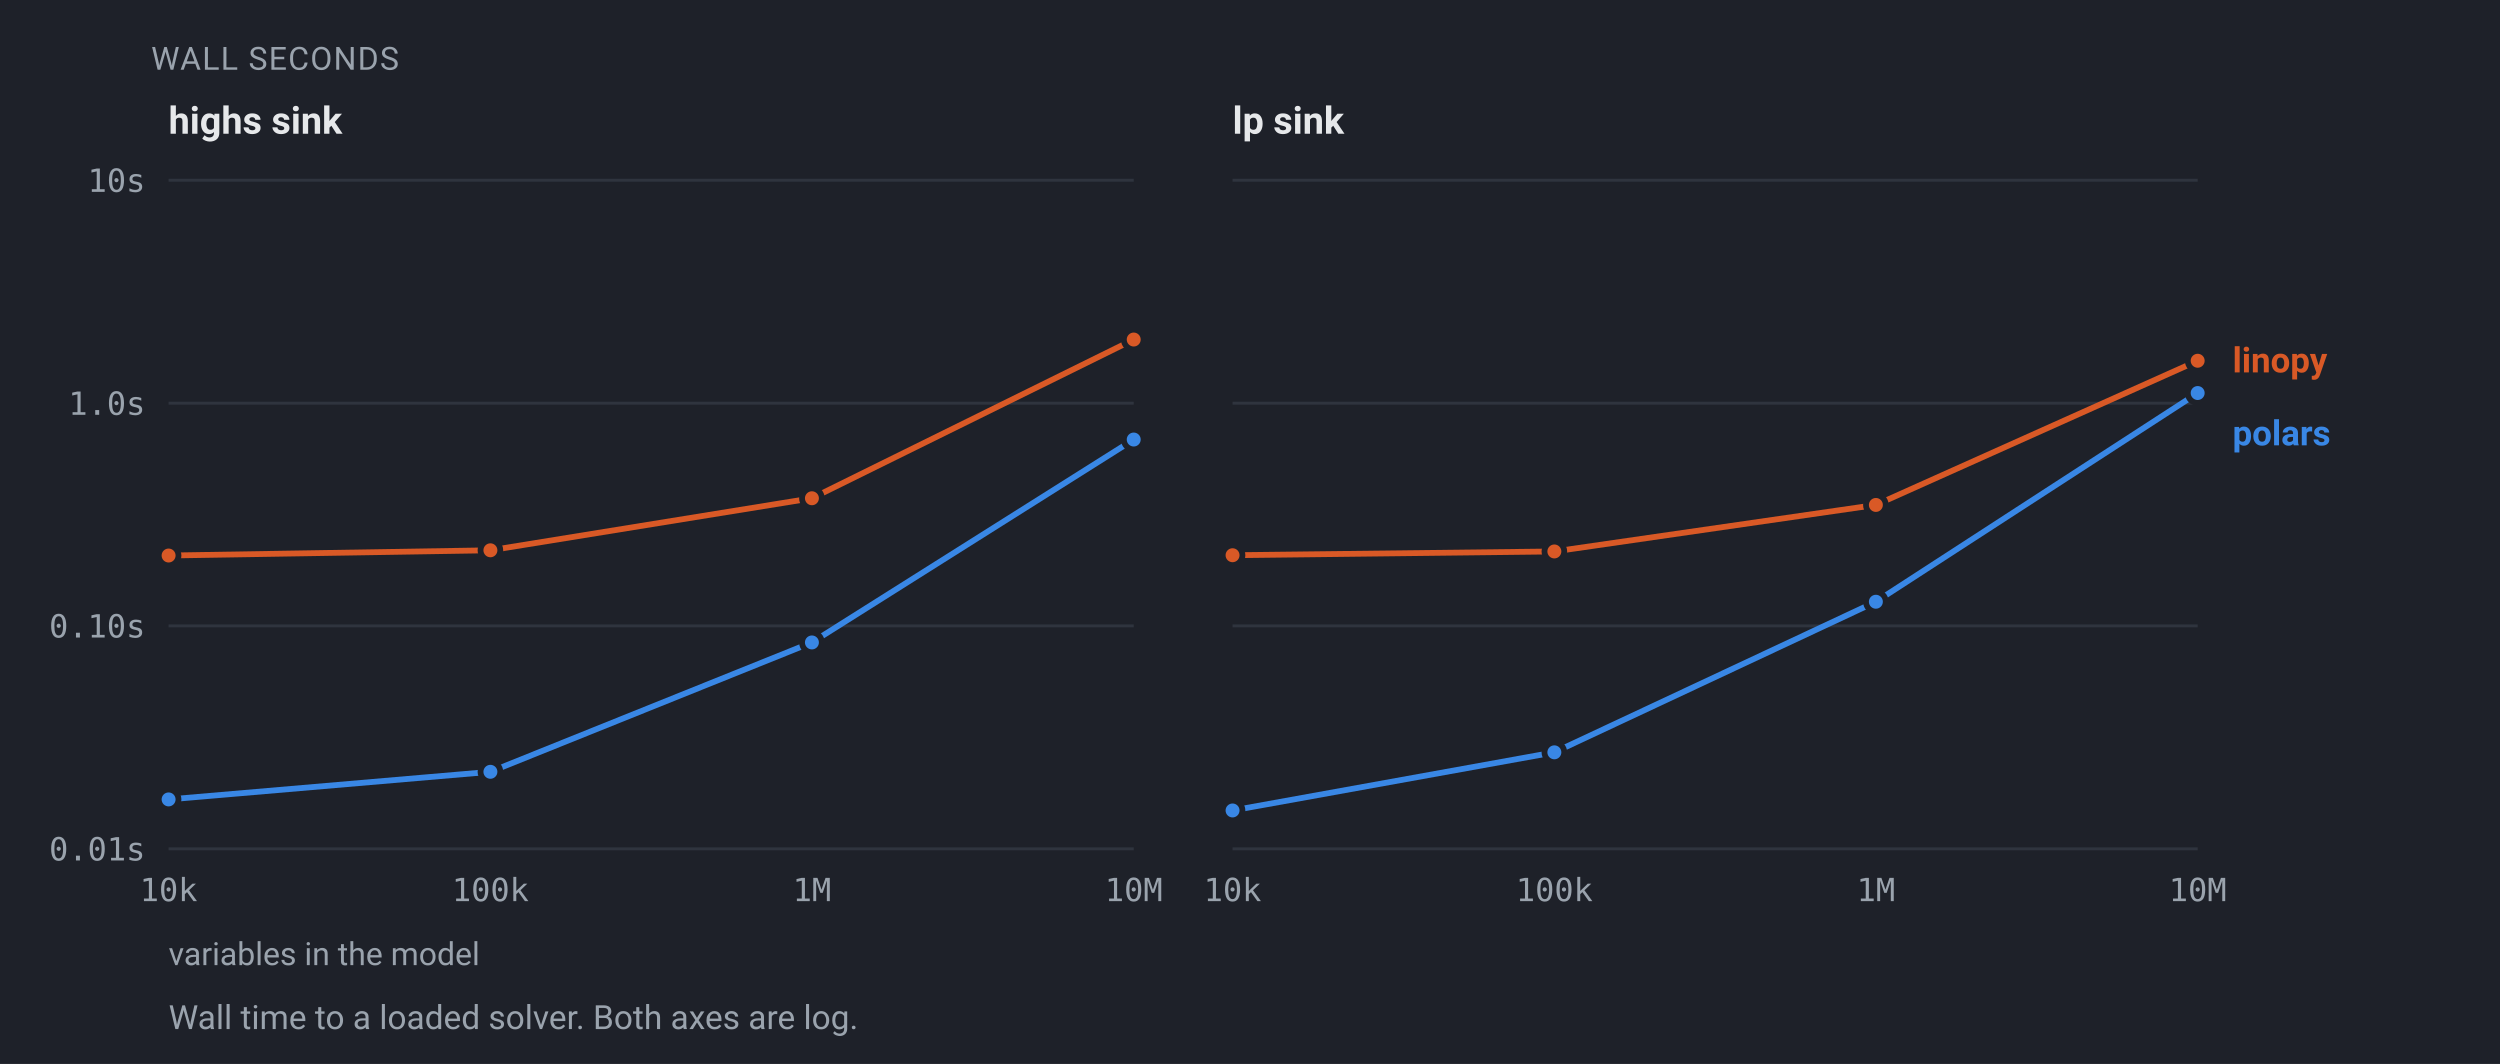
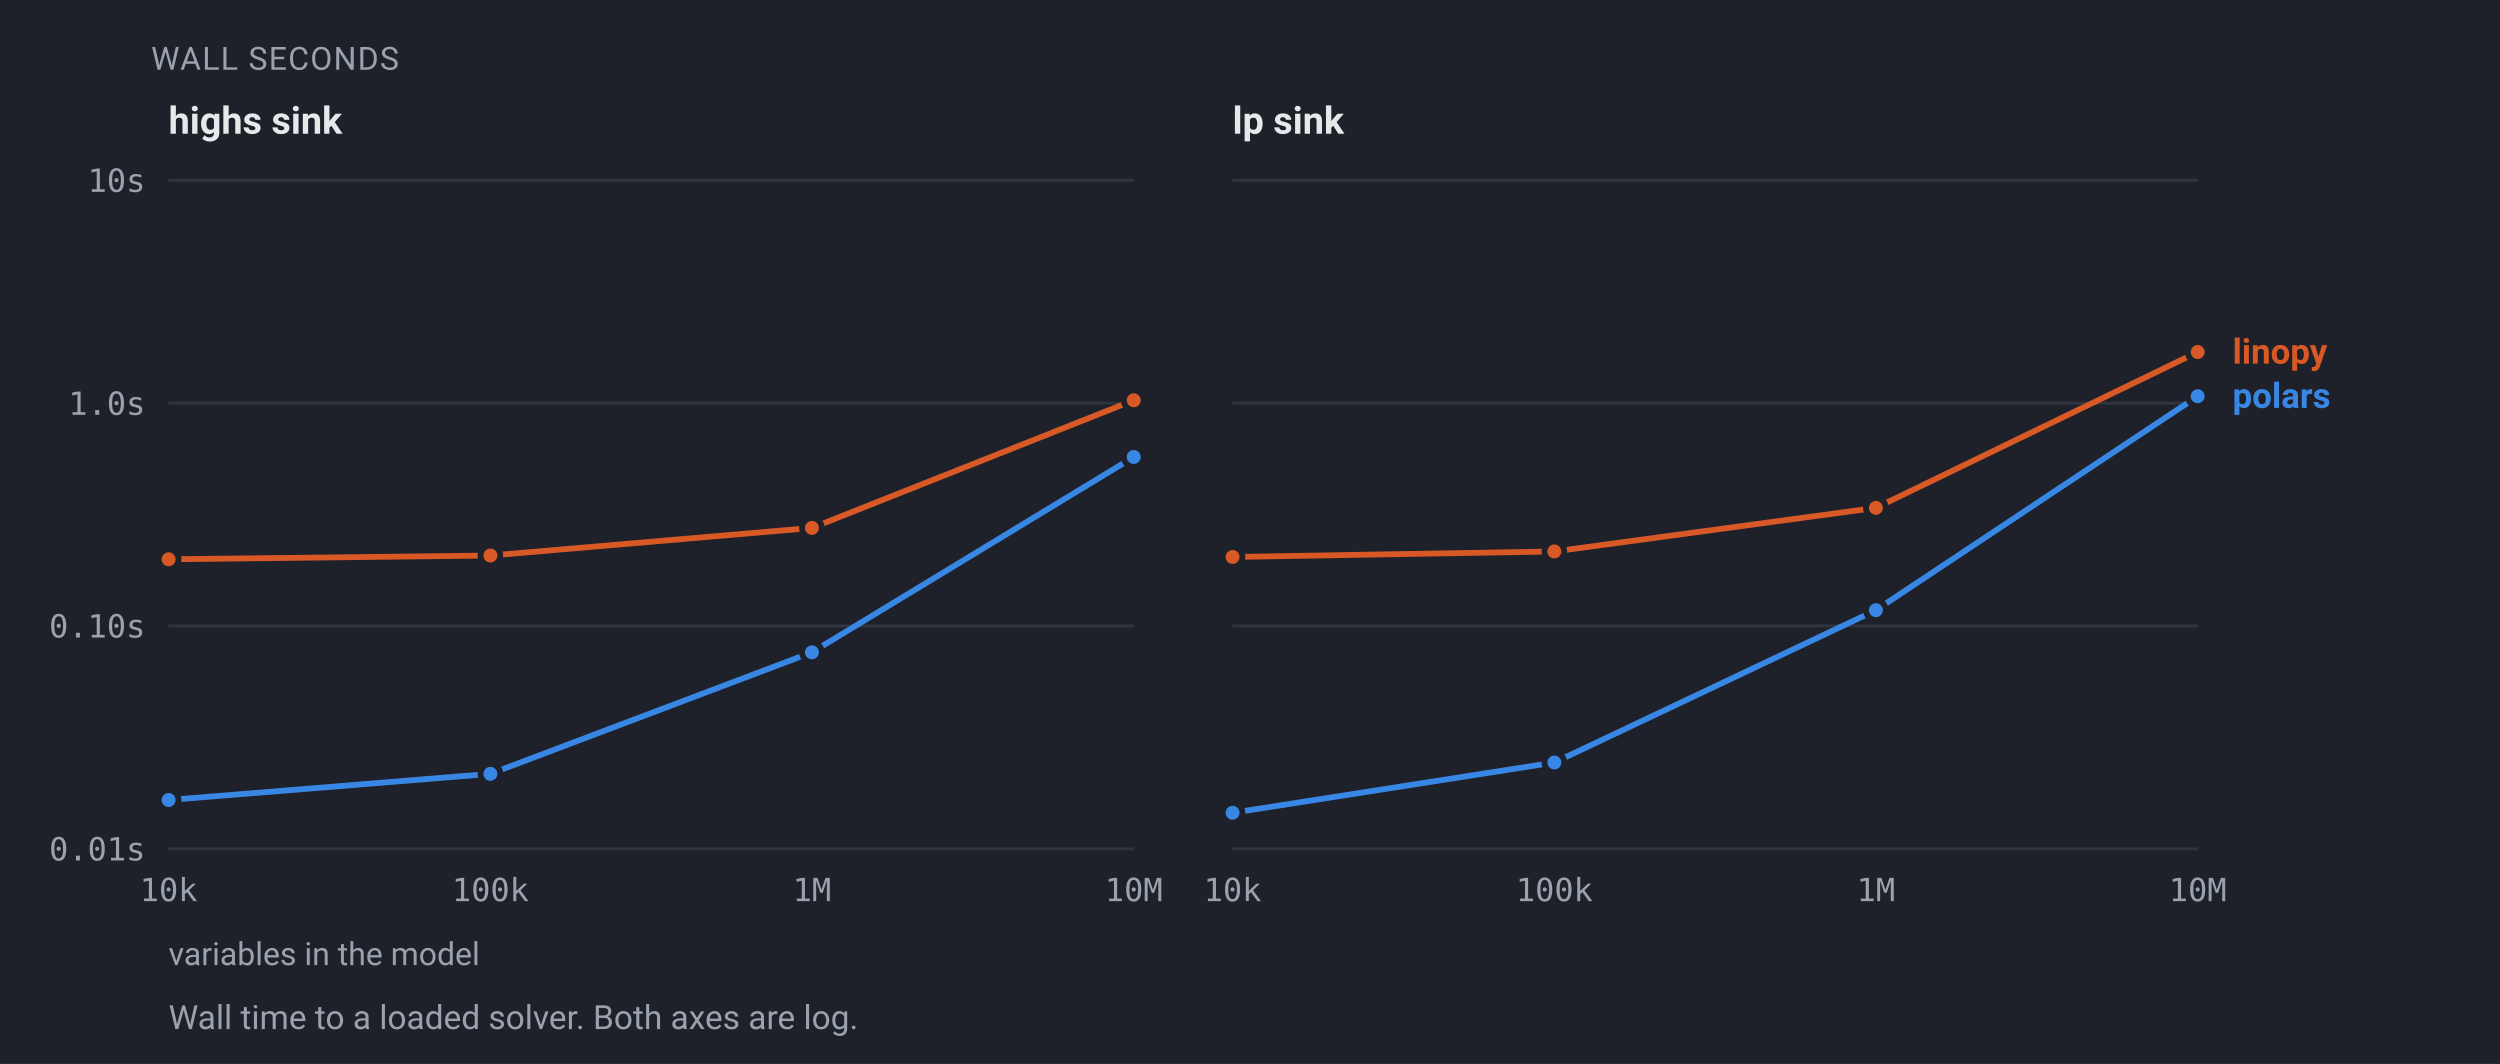
<svg xmlns="http://www.w3.org/2000/svg" viewBox="0 0 860 366" width="860" height="366" font-family="system-ui, -apple-system, 'Segoe UI', Roboto, sans-serif" role="img" aria-label="Wall time to a loaded solver. Both axes are log.">
  <rect width="860" height="366" fill="#1e2129" />
  <text x="58" y="46" font-size="13" font-weight="600" fill="#e6e8ea">highs sink</text>
  <line x1="58" y1="292.0" x2="390" y2="292.0" stroke="#2f343e" stroke-width="1" />
  <text x="50" y="296.0" font-size="11" text-anchor="end" font-family="ui-monospace, 'JetBrains Mono', 'SF Mono', Menlo, monospace" fill="#9aa3ad">0.01s</text>
  <line x1="58" y1="215.3" x2="390" y2="215.3" stroke="#2f343e" stroke-width="1" />
  <text x="50" y="219.3" font-size="11" text-anchor="end" font-family="ui-monospace, 'JetBrains Mono', 'SF Mono', Menlo, monospace" fill="#9aa3ad">0.10s</text>
  <line x1="58" y1="138.7" x2="390" y2="138.7" stroke="#2f343e" stroke-width="1" />
  <text x="50" y="142.7" font-size="11" text-anchor="end" font-family="ui-monospace, 'JetBrains Mono', 'SF Mono', Menlo, monospace" fill="#9aa3ad">1.0s</text>
  <line x1="58" y1="62.0" x2="390" y2="62.0" stroke="#2f343e" stroke-width="1" />
  <text x="50" y="66.0" font-size="11" text-anchor="end" font-family="ui-monospace, 'JetBrains Mono', 'SF Mono', Menlo, monospace" fill="#9aa3ad">10s</text>
  <text x="58.0" y="310" font-size="11" text-anchor="middle" font-family="ui-monospace, 'JetBrains Mono', 'SF Mono', Menlo, monospace" fill="#9aa3ad">10k</text>
  <text x="168.7" y="310" font-size="11" text-anchor="middle" font-family="ui-monospace, 'JetBrains Mono', 'SF Mono', Menlo, monospace" fill="#9aa3ad">100k</text>
  <text x="279.3" y="310" font-size="11" text-anchor="middle" font-family="ui-monospace, 'JetBrains Mono', 'SF Mono', Menlo, monospace" fill="#9aa3ad">1M</text>
  <text x="390.0" y="310" font-size="11" text-anchor="middle" font-family="ui-monospace, 'JetBrains Mono', 'SF Mono', Menlo, monospace" fill="#9aa3ad">10M</text>
-   <path d="M58.0,275.0 L168.7,265.5 L279.3,221.0 L390.0,151.2" fill="none" stroke="#3987e5" stroke-width="2" stroke-linejoin="round" stroke-linecap="round" />
-   <circle cx="58.0" cy="275.0" r="3.4" fill="#3987e5" stroke="#1e2129" stroke-width="2" />
-   <circle cx="168.7" cy="265.5" r="3.4" fill="#3987e5" stroke="#1e2129" stroke-width="2" />
-   <circle cx="279.3" cy="221.0" r="3.4" fill="#3987e5" stroke="#1e2129" stroke-width="2" />
-   <circle cx="390.0" cy="151.2" r="3.4" fill="#3987e5" stroke="#1e2129" stroke-width="2" />
-   <path d="M58.0,191.1 L168.7,189.3 L279.3,171.4 L390.0,116.8" fill="none" stroke="#d95926" stroke-width="2" stroke-linejoin="round" stroke-linecap="round" />
-   <circle cx="58.0" cy="191.1" r="3.4" fill="#d95926" stroke="#1e2129" stroke-width="2" />
-   <circle cx="168.7" cy="189.3" r="3.4" fill="#d95926" stroke="#1e2129" stroke-width="2" />
-   <circle cx="279.3" cy="171.4" r="3.4" fill="#d95926" stroke="#1e2129" stroke-width="2" />
-   <circle cx="390.0" cy="116.8" r="3.4" fill="#d95926" stroke="#1e2129" stroke-width="2" />
+   <path d="M58.0,275.2 L168.7,266.2 L279.3,224.4 L390.0,157.2" fill="none" stroke="#3987e5" stroke-width="2" stroke-linejoin="round" stroke-linecap="round" />
+   <circle cx="58.0" cy="275.2" r="3.4" fill="#3987e5" stroke="#1e2129" stroke-width="2" />
+   <circle cx="168.7" cy="266.2" r="3.4" fill="#3987e5" stroke="#1e2129" stroke-width="2" />
+   <circle cx="279.3" cy="224.4" r="3.4" fill="#3987e5" stroke="#1e2129" stroke-width="2" />
+   <circle cx="390.0" cy="157.2" r="3.4" fill="#3987e5" stroke="#1e2129" stroke-width="2" />
+   <path d="M58.0,192.4 L168.7,191.1 L279.3,181.6 L390.0,137.7" fill="none" stroke="#d95926" stroke-width="2" stroke-linejoin="round" stroke-linecap="round" />
+   <circle cx="58.0" cy="192.4" r="3.4" fill="#d95926" stroke="#1e2129" stroke-width="2" />
+   <circle cx="168.7" cy="191.1" r="3.4" fill="#d95926" stroke="#1e2129" stroke-width="2" />
+   <circle cx="279.3" cy="181.6" r="3.4" fill="#d95926" stroke="#1e2129" stroke-width="2" />
+   <circle cx="390.0" cy="137.7" r="3.4" fill="#d95926" stroke="#1e2129" stroke-width="2" />
  <text x="424" y="46" font-size="13" font-weight="600" fill="#e6e8ea">lp sink</text>
  <line x1="424" y1="292.0" x2="756" y2="292.0" stroke="#2f343e" stroke-width="1" />
  <line x1="424" y1="215.3" x2="756" y2="215.3" stroke="#2f343e" stroke-width="1" />
  <line x1="424" y1="138.7" x2="756" y2="138.7" stroke="#2f343e" stroke-width="1" />
  <line x1="424" y1="62.0" x2="756" y2="62.0" stroke="#2f343e" stroke-width="1" />
  <text x="424.0" y="310" font-size="11" text-anchor="middle" font-family="ui-monospace, 'JetBrains Mono', 'SF Mono', Menlo, monospace" fill="#9aa3ad">10k</text>
  <text x="534.7" y="310" font-size="11" text-anchor="middle" font-family="ui-monospace, 'JetBrains Mono', 'SF Mono', Menlo, monospace" fill="#9aa3ad">100k</text>
  <text x="645.3" y="310" font-size="11" text-anchor="middle" font-family="ui-monospace, 'JetBrains Mono', 'SF Mono', Menlo, monospace" fill="#9aa3ad">1M</text>
  <text x="756.0" y="310" font-size="11" text-anchor="middle" font-family="ui-monospace, 'JetBrains Mono', 'SF Mono', Menlo, monospace" fill="#9aa3ad">10M</text>
-   <path d="M424.0,278.8 L534.7,258.8 L645.3,207.0 L756.0,135.2" fill="none" stroke="#3987e5" stroke-width="2" stroke-linejoin="round" stroke-linecap="round" />
-   <circle cx="424.0" cy="278.8" r="3.4" fill="#3987e5" stroke="#1e2129" stroke-width="2" />
-   <circle cx="534.7" cy="258.8" r="3.4" fill="#3987e5" stroke="#1e2129" stroke-width="2" />
-   <circle cx="645.3" cy="207.0" r="3.4" fill="#3987e5" stroke="#1e2129" stroke-width="2" />
-   <circle cx="756.0" cy="135.2" r="3.4" fill="#3987e5" stroke="#1e2129" stroke-width="2" />
-   <path d="M424.0,191.0 L534.7,189.7 L645.3,173.7 L756.0,124.1" fill="none" stroke="#d95926" stroke-width="2" stroke-linejoin="round" stroke-linecap="round" />
-   <circle cx="424.0" cy="191.0" r="3.4" fill="#d95926" stroke="#1e2129" stroke-width="2" />
+   <path d="M424.0,279.6 L534.7,262.3 L645.3,209.9 L756.0,136.3" fill="none" stroke="#3987e5" stroke-width="2" stroke-linejoin="round" stroke-linecap="round" />
+   <circle cx="424.0" cy="279.6" r="3.4" fill="#3987e5" stroke="#1e2129" stroke-width="2" />
+   <circle cx="534.7" cy="262.3" r="3.4" fill="#3987e5" stroke="#1e2129" stroke-width="2" />
+   <circle cx="645.3" cy="209.9" r="3.4" fill="#3987e5" stroke="#1e2129" stroke-width="2" />
+   <circle cx="756.0" cy="136.3" r="3.4" fill="#3987e5" stroke="#1e2129" stroke-width="2" />
+   <path d="M424.0,191.6 L534.7,189.7 L645.3,174.7 L756.0,121.1" fill="none" stroke="#d95926" stroke-width="2" stroke-linejoin="round" stroke-linecap="round" />
+   <circle cx="424.0" cy="191.6" r="3.4" fill="#d95926" stroke="#1e2129" stroke-width="2" />
  <circle cx="534.7" cy="189.7" r="3.4" fill="#d95926" stroke="#1e2129" stroke-width="2" />
-   <circle cx="645.3" cy="173.7" r="3.4" fill="#d95926" stroke="#1e2129" stroke-width="2" />
-   <circle cx="756.0" cy="124.1" r="3.4" fill="#d95926" stroke="#1e2129" stroke-width="2" />
-   <text x="768.0" y="128.1" font-size="12" font-weight="600" fill="#d95926">linopy</text>
-   <text x="768.0" y="153.2" font-size="12" font-weight="600" fill="#3987e5">polars</text>
+   <circle cx="645.3" cy="174.7" r="3.4" fill="#d95926" stroke="#1e2129" stroke-width="2" />
+   <circle cx="756.0" cy="121.1" r="3.4" fill="#d95926" stroke="#1e2129" stroke-width="2" />
+   <text x="768.0" y="125.1" font-size="12" font-weight="600" fill="#d95926">linopy</text>
+   <text x="768.0" y="140.3" font-size="12" font-weight="600" fill="#3987e5">polars</text>
  <text x="58" y="332" font-size="11" fill="#9aa3ad">variables in the model</text>
  <text x="52" y="24" font-size="11" letter-spacing="0.04em" fill="#9aa3ad">WALL SECONDS</text>
  <text x="58" y="354" font-size="11.5" fill="#9aa3ad">Wall time to a loaded solver. Both axes are log.</text>
</svg>
